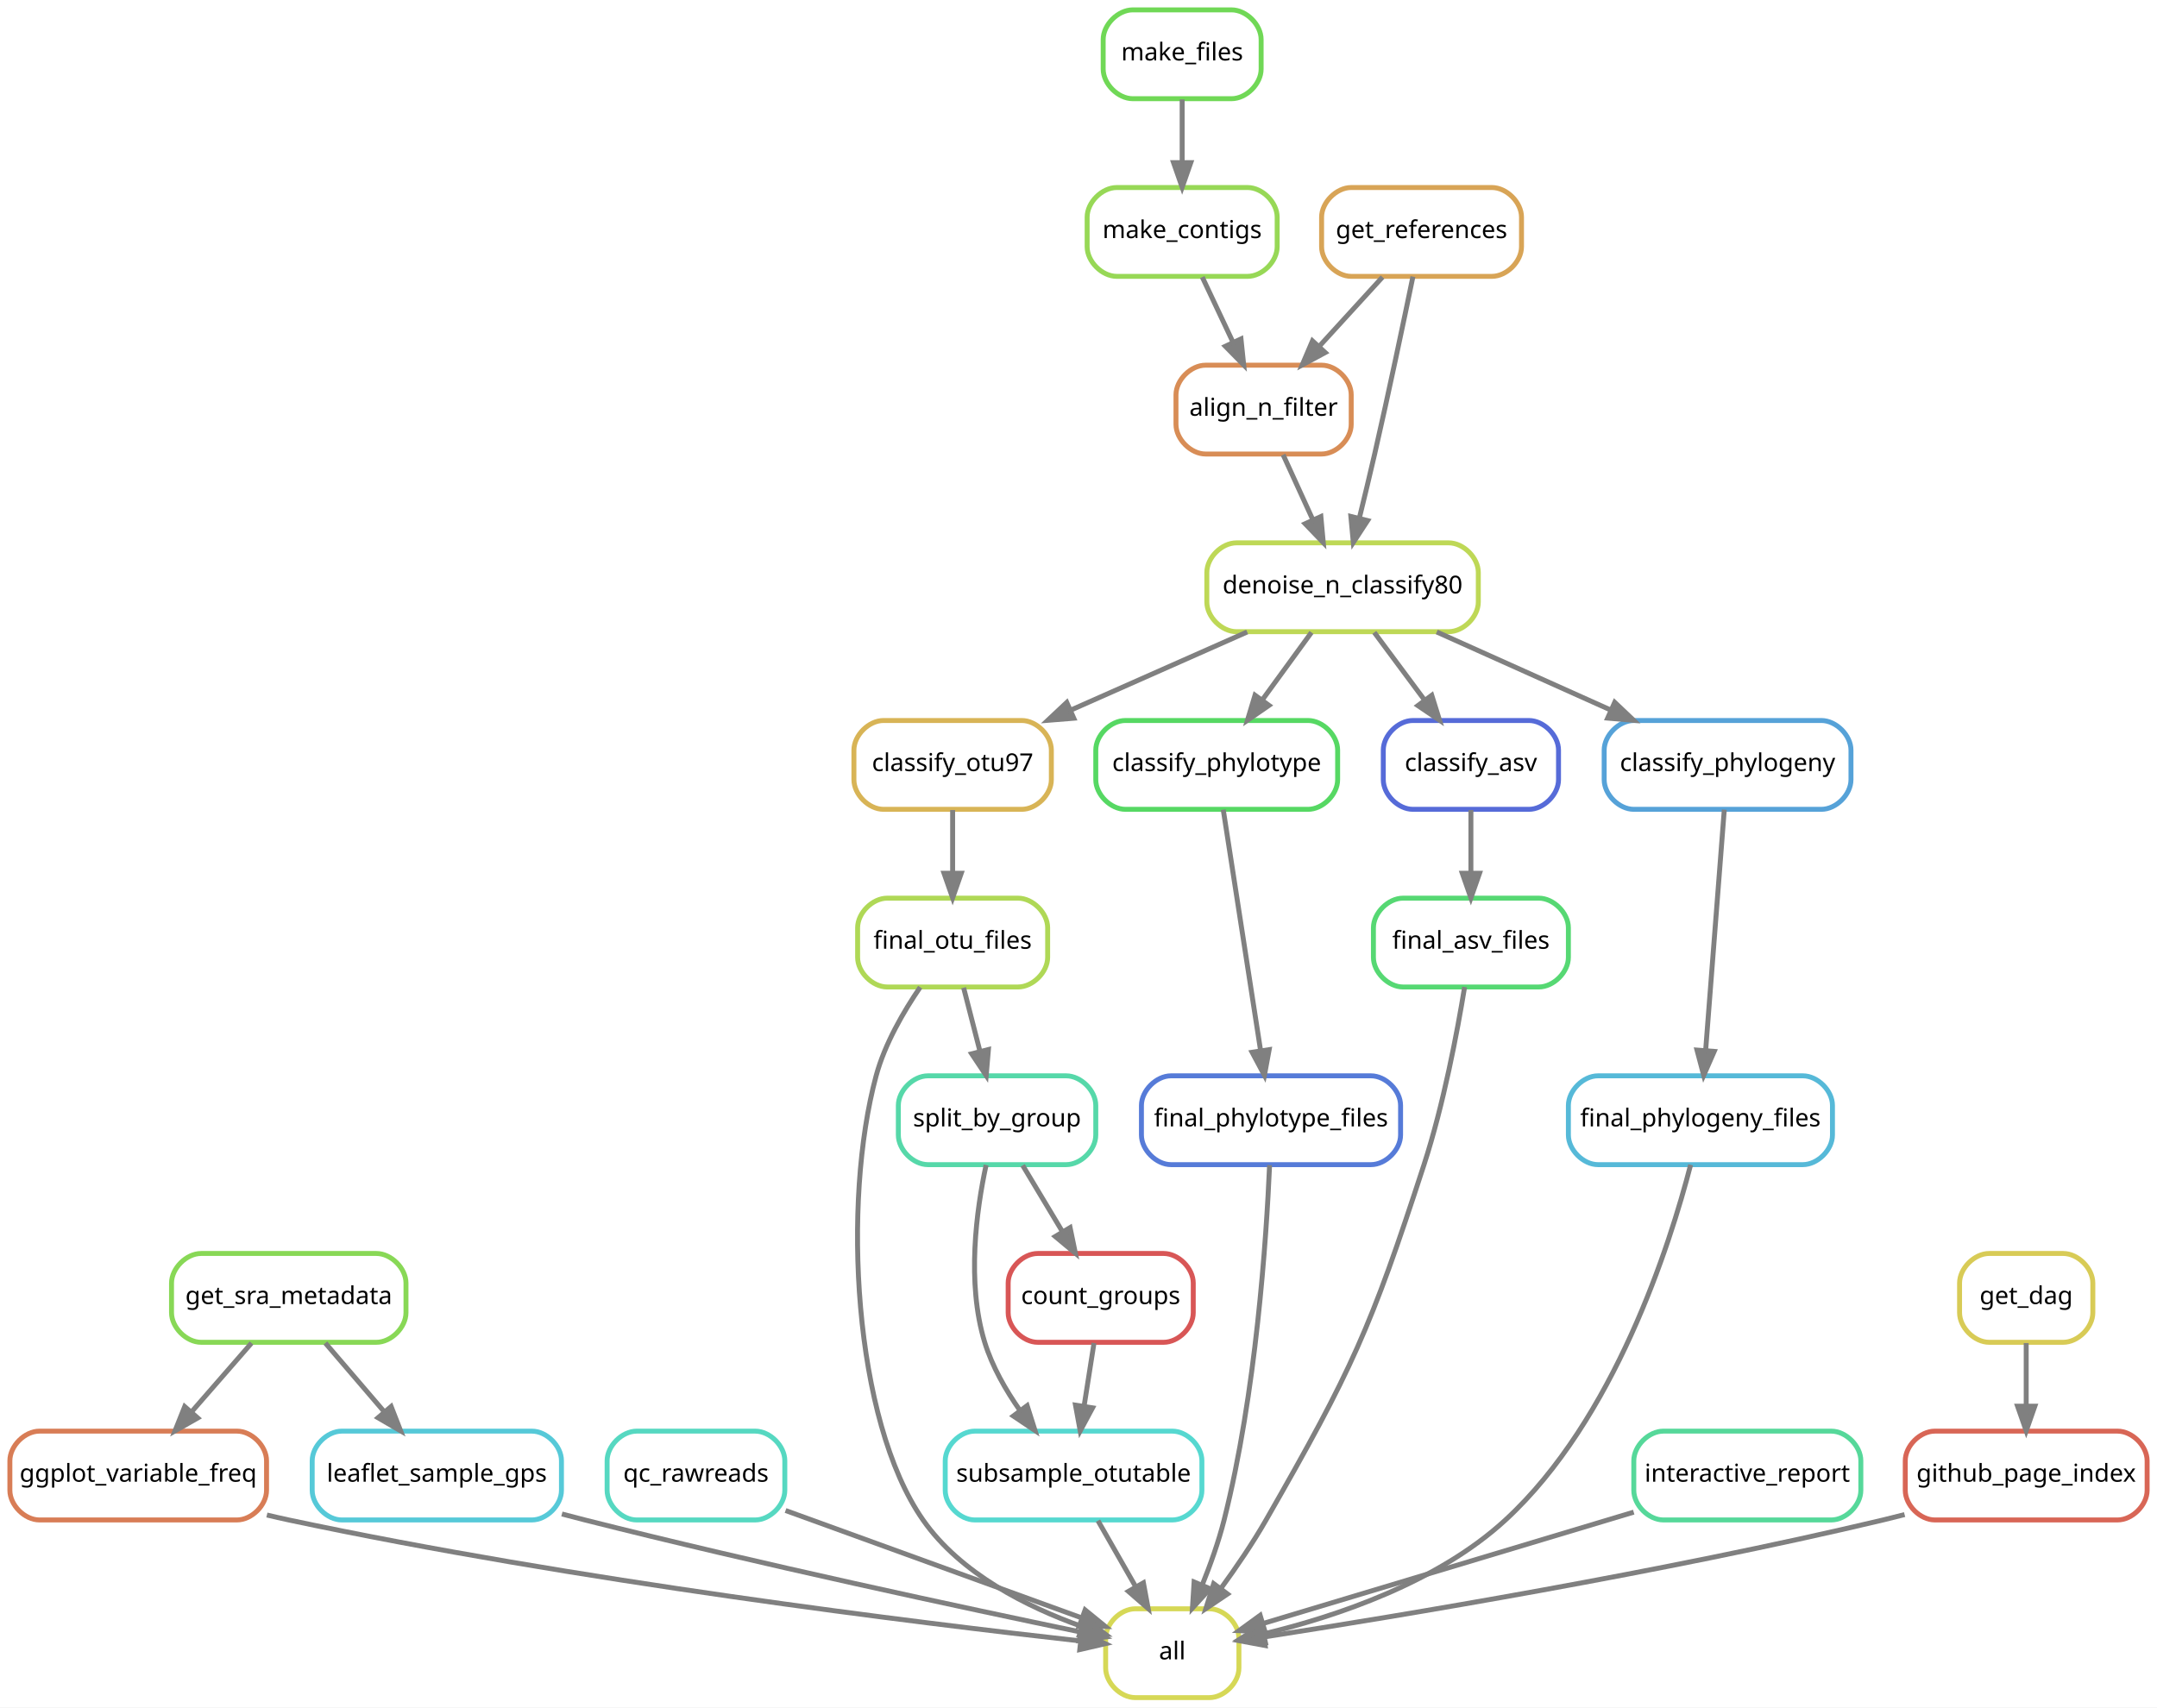
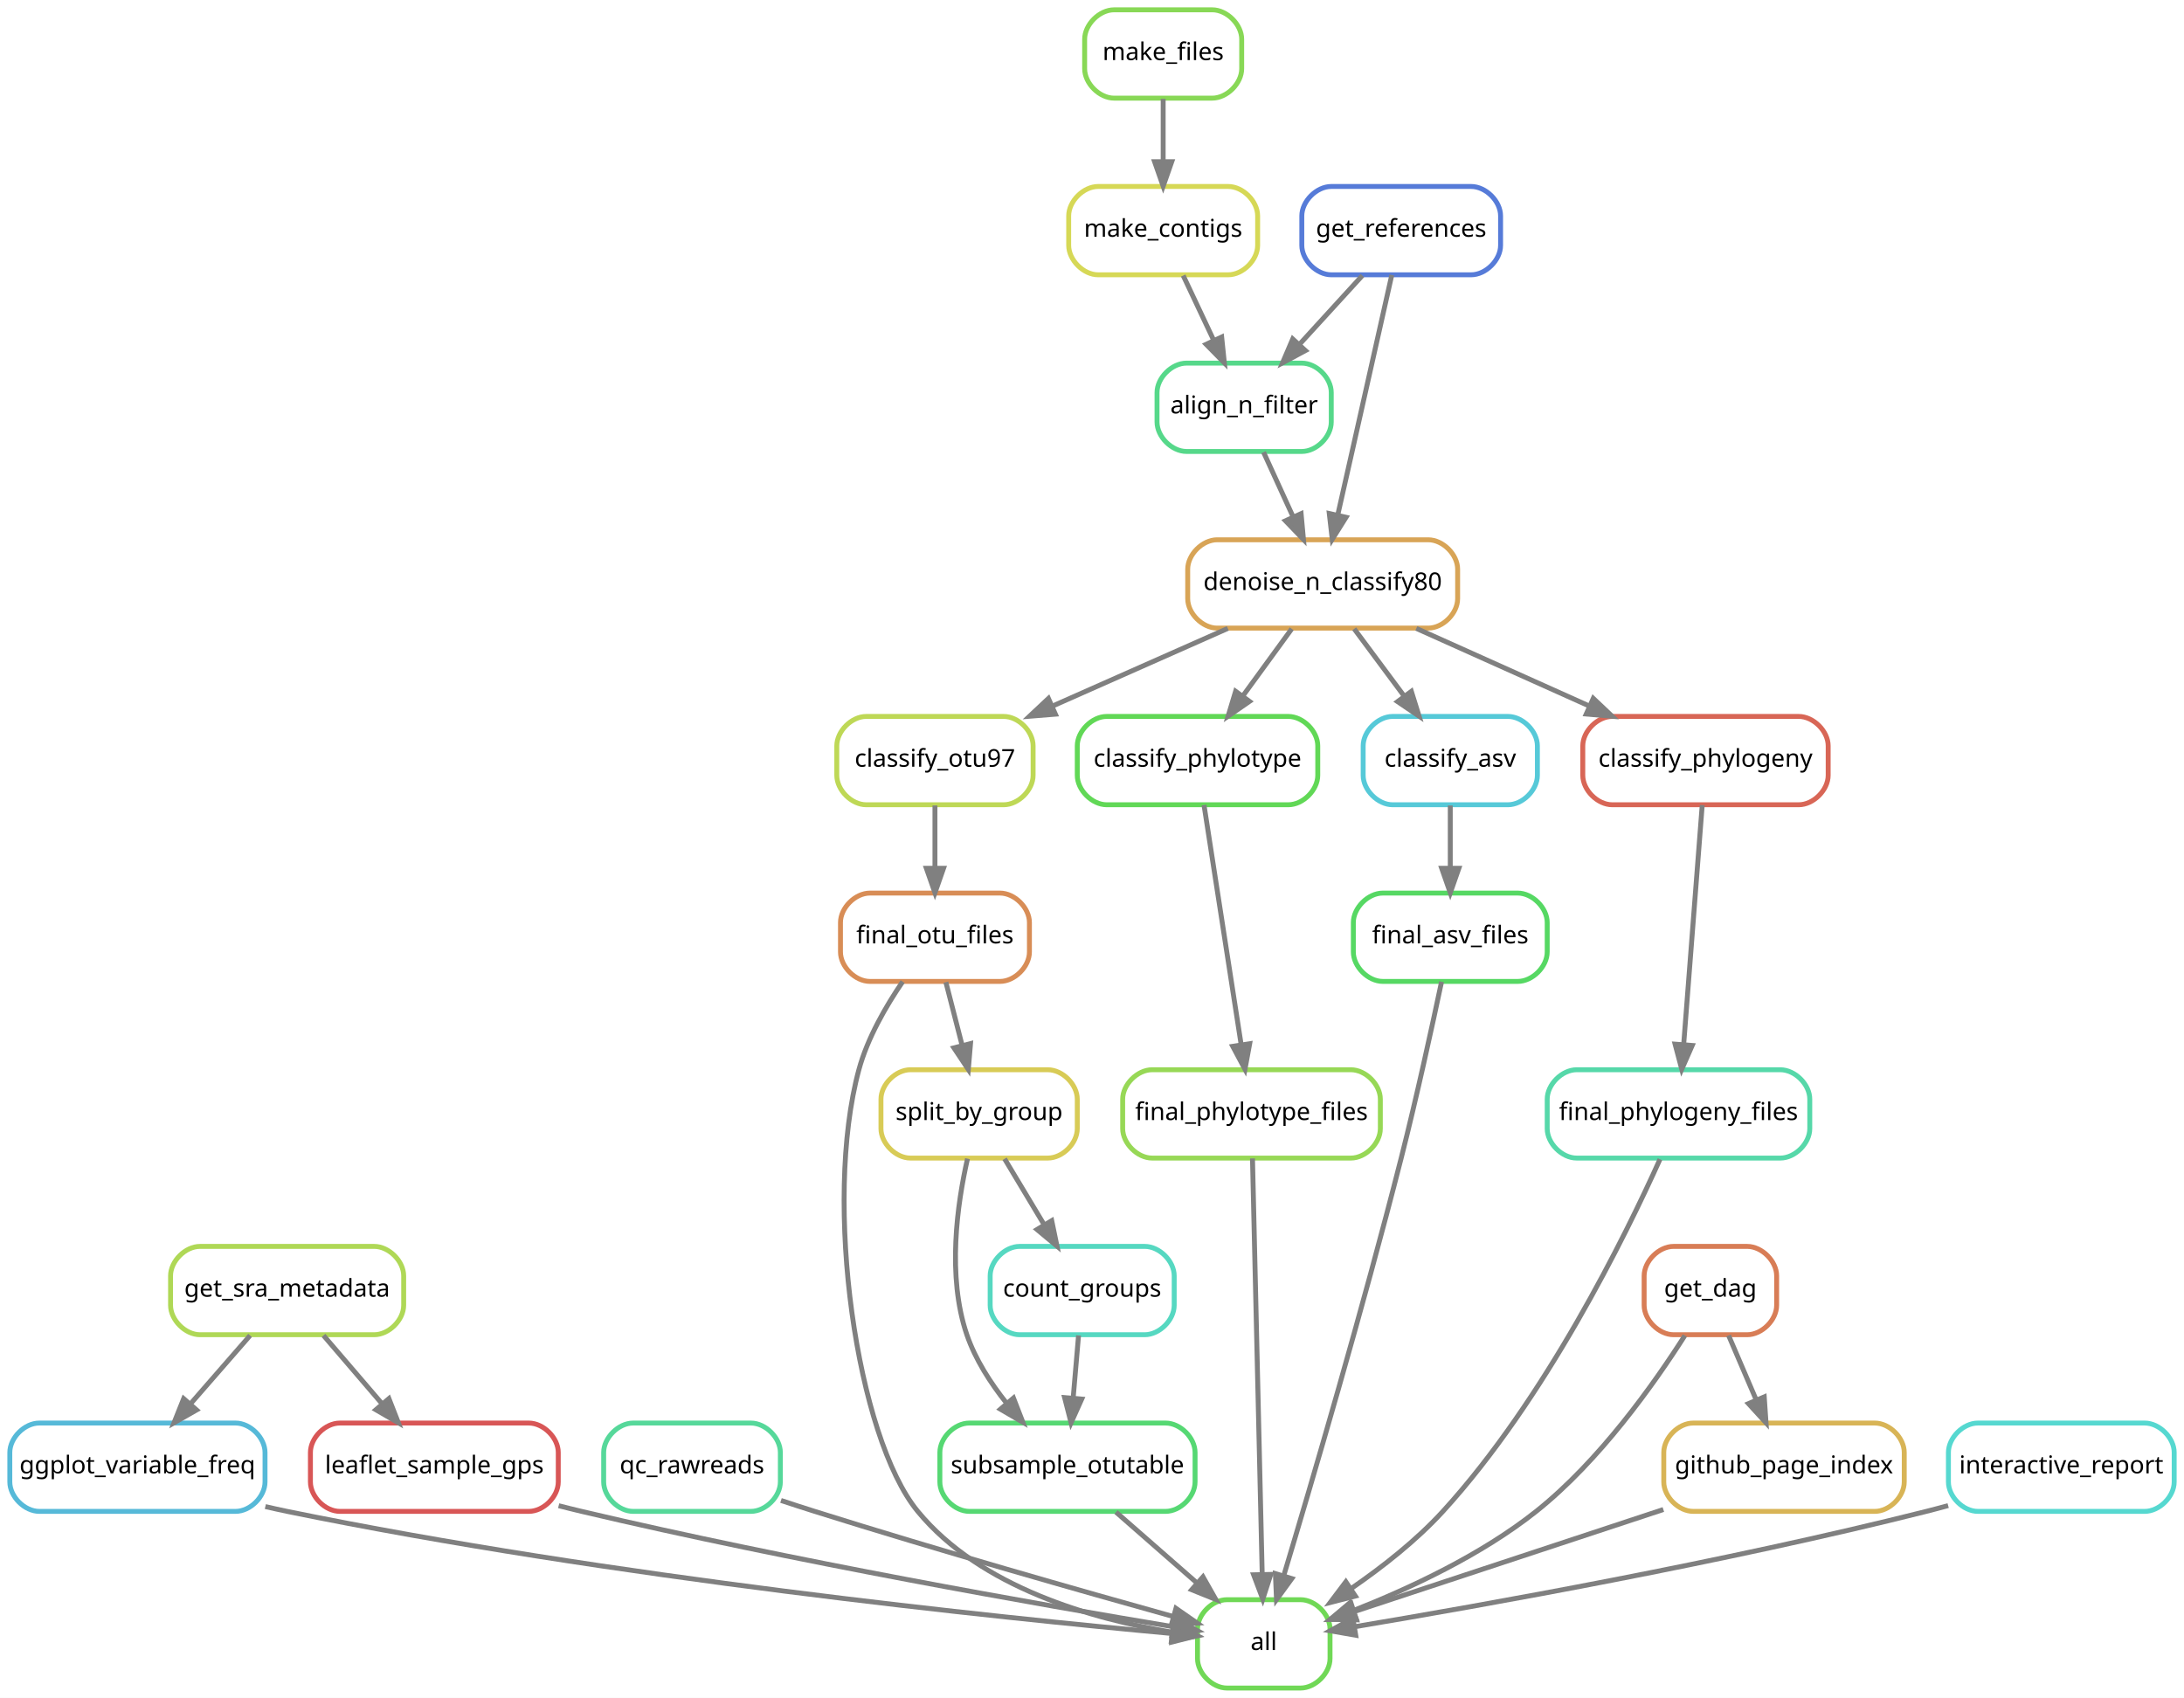
- <svg xmlns="http://www.w3.org/2000/svg" width="874pt" height="692pt" viewBox="0.00 0.00 874.00 692.00">
+ <svg xmlns="http://www.w3.org/2000/svg" width="890pt" height="692pt" viewBox="0.00 0.00 890.00 692.00">
  <g id="graph0" class="graph" transform="scale(1 1) rotate(0) translate(4 688)">
-     <polygon fill="white" stroke="none" points="-4,4 -4,-688 870,-688 870,4 -4,4" />
+     <polygon fill="white" stroke="none" points="-4,4 -4,-688 886,-688 886,4 -4,4" />
    <g id="node1" class="node">
-       <path fill="none" stroke="#d6d856" stroke-width="2" d="M486,-36C486,-36 456,-36 456,-36 450,-36 444,-30 444,-24 444,-24 444,-12 444,-12 444,-6 450,0 456,0 456,0 486,0 486,0 492,0 498,-6 498,-12 498,-12 498,-24 498,-24 498,-30 492,-36 486,-36" />
-       <text text-anchor="middle" x="471" y="-15.5" font-family="sans" font-size="10.00">all</text>
+       <path fill="none" stroke="#70d856" stroke-width="2" d="M526,-36C526,-36 496,-36 496,-36 490,-36 484,-30 484,-24 484,-24 484,-12 484,-12 484,-6 490,0 496,0 496,0 526,0 526,0 532,0 538,-6 538,-12 538,-12 538,-24 538,-24 538,-30 532,-36 526,-36" />
+       <text text-anchor="middle" x="511" y="-15.5" font-family="sans" font-size="10.00">all</text>
    </g>
    <g id="node2" class="node">
-       <path fill="none" stroke="#d87d56" stroke-width="2" d="M92,-108C92,-108 12,-108 12,-108 6,-108 0,-102 0,-96 0,-96 0,-84 0,-84 0,-78 6,-72 12,-72 12,-72 92,-72 92,-72 98,-72 104,-78 104,-84 104,-84 104,-96 104,-96 104,-102 98,-108 92,-108" />
+       <path fill="none" stroke="#56b9d8" stroke-width="2" d="M92,-108C92,-108 12,-108 12,-108 6,-108 0,-102 0,-96 0,-96 0,-84 0,-84 0,-78 6,-72 12,-72 12,-72 92,-72 92,-72 98,-72 104,-78 104,-84 104,-84 104,-96 104,-96 104,-102 98,-108 92,-108" />
      <text text-anchor="middle" x="52" y="-87.5" font-family="sans" font-size="10.00">ggplot_variable_freq</text>
    </g>
-     <g id="edge3" class="edge">
-       <path fill="none" stroke="grey" stroke-width="2" d="M104.14,-74.01C107.13,-73.29 110.1,-72.62 113,-72 228.85,-47.38 368.2,-30.28 433.63,-22.98" />
-       <polygon fill="grey" stroke="grey" stroke-width="2" points="434.29,-26.42 443.85,-21.85 433.52,-19.47 434.29,-26.42" />
+     <g id="edge8" class="edge">
+       <path fill="none" stroke="grey" stroke-width="2" d="M104.13,-73.96C107.12,-73.26 110.09,-72.6 113,-72 244.21,-45.12 402.66,-28.73 473.55,-22.23" />
+       <polygon fill="grey" stroke="grey" stroke-width="2" points="474.11,-25.69 483.76,-21.31 473.48,-18.72 474.11,-25.69" />
    </g>
    <g id="node3" class="node">
-       <path fill="none" stroke="#88d856" stroke-width="2" d="M148.5,-180C148.5,-180 77.5,-180 77.5,-180 71.5,-180 65.5,-174 65.5,-168 65.5,-168 65.5,-156 65.5,-156 65.5,-150 71.5,-144 77.5,-144 77.5,-144 148.5,-144 148.5,-144 154.5,-144 160.5,-150 160.5,-156 160.5,-156 160.5,-168 160.5,-168 160.5,-174 154.5,-180 148.5,-180" />
+       <path fill="none" stroke="#afd856" stroke-width="2" d="M148.5,-180C148.5,-180 77.5,-180 77.5,-180 71.5,-180 65.5,-174 65.5,-168 65.5,-168 65.5,-156 65.5,-156 65.5,-150 71.5,-144 77.5,-144 77.5,-144 148.5,-144 148.5,-144 154.5,-144 160.5,-150 160.5,-156 160.5,-156 160.5,-168 160.5,-168 160.5,-174 154.5,-180 148.5,-180" />
      <text text-anchor="middle" x="113" y="-159.5" font-family="sans" font-size="10.00">get_sra_metadata</text>
    </g>
-     <g id="edge11" class="edge">
+     <g id="edge12" class="edge">
      <path fill="none" stroke="grey" stroke-width="2" d="M97.92,-143.7C90.61,-135.3 81.69,-125.07 73.66,-115.86" />
      <polygon fill="grey" stroke="grey" stroke-width="2" points="76.11,-113.34 66.91,-108.1 70.84,-117.94 76.11,-113.34" />
    </g>
    <g id="node4" class="node">
-       <path fill="none" stroke="#56c9d8" stroke-width="2" d="M211.5,-108C211.5,-108 134.5,-108 134.5,-108 128.5,-108 122.5,-102 122.5,-96 122.5,-96 122.5,-84 122.5,-84 122.5,-78 128.5,-72 134.5,-72 134.5,-72 211.5,-72 211.5,-72 217.5,-72 223.5,-78 223.5,-84 223.5,-84 223.5,-96 223.5,-96 223.5,-102 217.5,-108 211.5,-108" />
+       <path fill="none" stroke="#d85656" stroke-width="2" d="M211.5,-108C211.5,-108 134.5,-108 134.5,-108 128.5,-108 122.5,-102 122.5,-96 122.5,-96 122.5,-84 122.5,-84 122.5,-78 128.5,-72 134.5,-72 134.5,-72 211.5,-72 211.5,-72 217.5,-72 223.5,-78 223.5,-84 223.5,-84 223.5,-96 223.5,-96 223.5,-102 217.5,-108 211.5,-108" />
      <text text-anchor="middle" x="173" y="-87.5" font-family="sans" font-size="10.00">leaflet_sample_gps</text>
    </g>
-     <g id="edge12" class="edge">
+     <g id="edge13" class="edge">
      <path fill="none" stroke="grey" stroke-width="2" d="M127.83,-143.7C135.02,-135.3 143.8,-125.07 151.69,-115.86" />
      <polygon fill="grey" stroke="grey" stroke-width="2" points="154.49,-117.97 158.34,-108.1 149.17,-113.42 154.49,-117.97" />
    </g>
+     <g id="edge1" class="edge">
+       <path fill="none" stroke="grey" stroke-width="2" d="M223.66,-74.31C226.81,-73.5 229.94,-72.72 233,-72 318.62,-51.75 420.47,-33.9 473.96,-25" />
+       <polygon fill="grey" stroke="grey" stroke-width="2" points="474.7,-28.42 484,-23.34 473.56,-21.52 474.7,-28.42" />
+     </g>
+     <g id="node5" class="node">
+       <path fill="none" stroke="#56d89a" stroke-width="2" d="M302,-108C302,-108 254,-108 254,-108 248,-108 242,-102 242,-96 242,-96 242,-84 242,-84 242,-78 248,-72 254,-72 254,-72 302,-72 302,-72 308,-72 314,-78 314,-84 314,-84 314,-96 314,-96 314,-102 308,-108 302,-108" />
+       <text text-anchor="middle" x="278" y="-87.5" font-family="sans" font-size="10.00">qc_rawreads</text>
+     </g>
+     <g id="edge11" class="edge">
+       <path fill="none" stroke="grey" stroke-width="2" d="M314.26,-76.45C318.87,-74.92 323.54,-73.4 328,-72 378.33,-56.17 436.98,-39.49 474.05,-29.16" />
+       <polygon fill="grey" stroke="grey" stroke-width="2" points="475.21,-32.48 483.91,-26.43 473.34,-25.73 475.21,-32.48" />
+     </g>
+     <g id="node6" class="node">
+       <path fill="none" stroke="#d88d56" stroke-width="2" d="M403.5,-324C403.5,-324 350.5,-324 350.5,-324 344.5,-324 338.5,-318 338.5,-312 338.5,-312 338.5,-300 338.5,-300 338.5,-294 344.5,-288 350.5,-288 350.5,-288 403.5,-288 403.5,-288 409.5,-288 415.5,-294 415.5,-300 415.5,-300 415.5,-312 415.5,-312 415.5,-318 409.5,-324 403.5,-324" />
+       <text text-anchor="middle" x="377" y="-303.5" font-family="sans" font-size="10.00">final_otu_files</text>
+     </g>
+     <g id="edge4" class="edge">
+       <path fill="none" stroke="grey" stroke-width="2" d="M363.85,-287.91C357.08,-278.01 349.51,-264.96 346,-252 331.32,-197.82 345.1,-102.28 370,-72 395.55,-40.92 441.32,-28.06 473.77,-22.74" />
+       <polygon fill="grey" stroke="grey" stroke-width="2" points="474.42,-26.18 483.8,-21.26 473.4,-19.26 474.42,-26.18" />
+     </g>
+     <g id="node20" class="node">
+       <path fill="none" stroke="#d8cb56" stroke-width="2" d="M423,-252C423,-252 367,-252 367,-252 361,-252 355,-246 355,-240 355,-240 355,-228 355,-228 355,-222 361,-216 367,-216 367,-216 423,-216 423,-216 429,-216 435,-222 435,-228 435,-228 435,-240 435,-240 435,-246 429,-252 423,-252" />
+       <text text-anchor="middle" x="395" y="-231.5" font-family="sans" font-size="10.00">split_by_group</text>
+     </g>
+     <g id="edge29" class="edge">
+       <path fill="none" stroke="grey" stroke-width="2" d="M381.45,-287.7C383.45,-279.9 385.87,-270.51 388.1,-261.83" />
+       <polygon fill="grey" stroke="grey" stroke-width="2" points="391.5,-262.66 390.6,-252.1 384.72,-260.92 391.5,-262.66" />
+     </g>
+     <g id="node7" class="node">
+       <path fill="none" stroke="#bed856" stroke-width="2" d="M405,-396C405,-396 349,-396 349,-396 343,-396 337,-390 337,-384 337,-384 337,-372 337,-372 337,-366 343,-360 349,-360 349,-360 405,-360 405,-360 411,-360 417,-366 417,-372 417,-372 417,-384 417,-384 417,-390 411,-396 405,-396" />
+       <text text-anchor="middle" x="377" y="-375.5" font-family="sans" font-size="10.00">classify_otu97</text>
+     </g>
+     <g id="edge14" class="edge">
+       <path fill="none" stroke="grey" stroke-width="2" d="M377,-359.7C377,-351.98 377,-342.71 377,-334.11" />
+       <polygon fill="grey" stroke="grey" stroke-width="2" points="380.5,-334.1 377,-324.1 373.5,-334.1 380.5,-334.1" />
+     </g>
+     <g id="node8" class="node">
+       <path fill="none" stroke="#d8a456" stroke-width="2" d="M578,-468C578,-468 492,-468 492,-468 486,-468 480,-462 480,-456 480,-456 480,-444 480,-444 480,-438 486,-432 492,-432 492,-432 578,-432 578,-432 584,-432 590,-438 590,-444 590,-444 590,-456 590,-456 590,-462 584,-468 578,-468" />
+       <text text-anchor="middle" x="535" y="-447.5" font-family="sans" font-size="10.00">denoise_n_classify80</text>
+     </g>
+     <g id="edge15" class="edge">
+       <path fill="none" stroke="grey" stroke-width="2" d="M496.35,-431.88C474.75,-422.31 447.65,-410.3 424.73,-400.15" />
+       <polygon fill="grey" stroke="grey" stroke-width="2" points="426.09,-396.92 415.53,-396.07 423.25,-403.32 426.09,-396.92" />
+     </g>
+     <g id="node14" class="node">
+       <path fill="none" stroke="#61d856" stroke-width="2" d="M521,-396C521,-396 447,-396 447,-396 441,-396 435,-390 435,-384 435,-384 435,-372 435,-372 435,-366 441,-360 447,-360 447,-360 521,-360 521,-360 527,-360 533,-366 533,-372 533,-372 533,-384 533,-384 533,-390 527,-396 521,-396" />
+       <text text-anchor="middle" x="484" y="-375.5" font-family="sans" font-size="10.00">classify_phylotype</text>
+     </g>
+     <g id="edge22" class="edge">
+       <path fill="none" stroke="grey" stroke-width="2" d="M522.39,-431.7C516.4,-423.47 509.12,-413.48 502.52,-404.42" />
+       <polygon fill="grey" stroke="grey" stroke-width="2" points="505.18,-402.13 496.46,-396.1 499.52,-406.25 505.18,-402.13" />
+     </g>
+     <g id="node16" class="node">
+       <path fill="none" stroke="#56c9d8" stroke-width="2" d="M610.5,-396C610.5,-396 563.5,-396 563.5,-396 557.5,-396 551.5,-390 551.5,-384 551.5,-384 551.5,-372 551.5,-372 551.5,-366 557.5,-360 563.5,-360 563.5,-360 610.5,-360 610.5,-360 616.5,-360 622.5,-366 622.5,-372 622.5,-372 622.5,-384 622.5,-384 622.5,-390 616.5,-396 610.5,-396" />
+       <text text-anchor="middle" x="587" y="-375.5" font-family="sans" font-size="10.00">classify_asv</text>
+     </g>
+     <g id="edge24" class="edge">
+       <path fill="none" stroke="grey" stroke-width="2" d="M547.85,-431.7C554.03,-423.39 561.54,-413.28 568.32,-404.14" />
+       <polygon fill="grey" stroke="grey" stroke-width="2" points="571.14,-406.22 574.29,-396.1 565.52,-402.04 571.14,-406.22" />
+     </g>
+     <g id="node18" class="node">
+       <path fill="none" stroke="#d86656" stroke-width="2" d="M729,-396C729,-396 653,-396 653,-396 647,-396 641,-390 641,-384 641,-384 641,-372 641,-372 641,-366 647,-360 653,-360 653,-360 729,-360 729,-360 735,-360 741,-366 741,-372 741,-372 741,-384 741,-384 741,-390 735,-396 729,-396" />
+       <text text-anchor="middle" x="691" y="-375.5" font-family="sans" font-size="10.00">classify_phylogeny</text>
+     </g>
+     <g id="edge26" class="edge">
+       <path fill="none" stroke="grey" stroke-width="2" d="M573.16,-431.88C594.39,-422.35 621.01,-410.41 643.57,-400.28" />
+       <polygon fill="grey" stroke="grey" stroke-width="2" points="645.27,-403.36 652.96,-396.07 642.41,-396.97 645.27,-403.36" />
+     </g>
+     <g id="node9" class="node">
+       <path fill="none" stroke="#56d88a" stroke-width="2" d="M526.5,-540C526.5,-540 479.5,-540 479.5,-540 473.5,-540 467.5,-534 467.5,-528 467.5,-528 467.5,-516 467.5,-516 467.5,-510 473.5,-504 479.5,-504 479.5,-504 526.5,-504 526.5,-504 532.5,-504 538.5,-510 538.5,-516 538.5,-516 538.5,-528 538.5,-528 538.5,-534 532.5,-540 526.5,-540" />
+       <text text-anchor="middle" x="503" y="-519.5" font-family="sans" font-size="10.00">align_n_filter</text>
+     </g>
+     <g id="edge17" class="edge">
+       <path fill="none" stroke="grey" stroke-width="2" d="M510.91,-503.7C514.55,-495.73 518.95,-486.1 522.99,-477.26" />
+       <polygon fill="grey" stroke="grey" stroke-width="2" points="526.21,-478.65 527.18,-468.1 519.84,-475.74 526.21,-478.65" />
+     </g>
+     <g id="node10" class="node">
+       <path fill="none" stroke="#d6d856" stroke-width="2" d="M496.5,-612C496.5,-612 443.5,-612 443.5,-612 437.5,-612 431.5,-606 431.5,-600 431.5,-600 431.5,-588 431.5,-588 431.5,-582 437.5,-576 443.5,-576 443.5,-576 496.5,-576 496.5,-576 502.5,-576 508.5,-582 508.5,-588 508.5,-588 508.5,-600 508.5,-600 508.5,-606 502.5,-612 496.5,-612" />
+       <text text-anchor="middle" x="470" y="-591.5" font-family="sans" font-size="10.00">make_contigs</text>
+     </g>
+     <g id="edge18" class="edge">
+       <path fill="none" stroke="grey" stroke-width="2" d="M478.16,-575.7C481.91,-567.73 486.45,-558.1 490.62,-549.26" />
+       <polygon fill="grey" stroke="grey" stroke-width="2" points="493.84,-550.64 494.94,-540.1 487.51,-547.66 493.84,-550.64" />
+     </g>
+     <g id="node11" class="node">
+       <path fill="none" stroke="#88d856" stroke-width="2" d="M490,-684C490,-684 450,-684 450,-684 444,-684 438,-678 438,-672 438,-672 438,-660 438,-660 438,-654 444,-648 450,-648 450,-648 490,-648 490,-648 496,-648 502,-654 502,-660 502,-660 502,-672 502,-672 502,-678 496,-684 490,-684" />
+       <text text-anchor="middle" x="470" y="-663.5" font-family="sans" font-size="10.00">make_files</text>
+     </g>
+     <g id="edge20" class="edge">
+       <path fill="none" stroke="grey" stroke-width="2" d="M470,-647.7C470,-639.98 470,-630.71 470,-622.11" />
+       <polygon fill="grey" stroke="grey" stroke-width="2" points="473.5,-622.1 470,-612.1 466.5,-622.1 473.5,-622.1" />
+     </g>
+     <g id="node12" class="node">
+       <path fill="none" stroke="#567bd8" stroke-width="2" d="M595.5,-612C595.5,-612 538.5,-612 538.5,-612 532.5,-612 526.5,-606 526.5,-600 526.5,-600 526.5,-588 526.5,-588 526.5,-582 532.5,-576 538.5,-576 538.5,-576 595.5,-576 595.5,-576 601.5,-576 607.5,-582 607.5,-588 607.5,-588 607.5,-600 607.5,-600 607.5,-606 601.5,-612 595.5,-612" />
+       <text text-anchor="middle" x="567" y="-591.5" font-family="sans" font-size="10.00">get_references</text>
+     </g>
+     <g id="edge16" class="edge">
+       <path fill="none" stroke="grey" stroke-width="2" d="M563.17,-575.94C559.15,-558.02 552.65,-529.03 547,-504 545.1,-495.59 543.03,-486.43 541.15,-478.12" />
+       <polygon fill="grey" stroke="grey" stroke-width="2" points="544.52,-477.16 538.9,-468.18 537.69,-478.71 544.52,-477.16" />
+     </g>
+     <g id="edge19" class="edge">
+       <path fill="none" stroke="grey" stroke-width="2" d="M551.18,-575.7C543.43,-567.22 533.96,-556.86 525.48,-547.58" />
+       <polygon fill="grey" stroke="grey" stroke-width="2" points="527.97,-545.12 518.64,-540.1 522.8,-549.85 527.97,-545.12" />
+     </g>
+     <g id="node13" class="node">
+       <path fill="none" stroke="#97d856" stroke-width="2" d="M546.5,-252C546.5,-252 465.5,-252 465.5,-252 459.5,-252 453.5,-246 453.5,-240 453.5,-240 453.5,-228 453.5,-228 453.5,-222 459.5,-216 465.5,-216 465.5,-216 546.5,-216 546.5,-216 552.5,-216 558.5,-222 558.5,-228 558.5,-228 558.5,-240 558.5,-240 558.5,-246 552.5,-252 546.5,-252" />
+       <text text-anchor="middle" x="506" y="-231.5" font-family="sans" font-size="10.00">final_phylotype_files</text>
+     </g>
+     <g id="edge5" class="edge">
+       <path fill="none" stroke="grey" stroke-width="2" d="M506.4,-215.85C507.27,-178.83 509.31,-91.18 510.36,-46.39" />
+       <polygon fill="grey" stroke="grey" stroke-width="2" points="513.86,-46.31 510.6,-36.23 506.86,-46.15 513.86,-46.31" />
+     </g>
+     <g id="edge21" class="edge">
+       <path fill="none" stroke="grey" stroke-width="2" d="M486.65,-359.87C490.4,-335.67 497.29,-291.21 501.76,-262.39" />
+       <polygon fill="grey" stroke="grey" stroke-width="2" points="505.26,-262.61 503.34,-252.19 498.35,-261.54 505.26,-262.61" />
+     </g>
+     <g id="node15" class="node">
+       <path fill="none" stroke="#56d863" stroke-width="2" d="M614.5,-324C614.5,-324 559.5,-324 559.5,-324 553.5,-324 547.5,-318 547.5,-312 547.5,-312 547.5,-300 547.5,-300 547.5,-294 553.5,-288 559.5,-288 559.5,-288 614.5,-288 614.5,-288 620.5,-288 626.5,-294 626.5,-300 626.5,-300 626.5,-312 626.5,-312 626.5,-318 620.5,-324 614.5,-324" />
+       <text text-anchor="middle" x="587" y="-303.5" font-family="sans" font-size="10.00">final_asv_files</text>
+     </g>
+     <g id="edge9" class="edge">
+       <path fill="none" stroke="grey" stroke-width="2" d="M583.45,-287.87C579.65,-269.9 573.32,-240.86 567,-216 551.42,-154.74 530.47,-83.55 519.13,-45.77" />
+       <polygon fill="grey" stroke="grey" stroke-width="2" points="522.43,-44.61 516.19,-36.04 515.73,-46.63 522.43,-44.61" />
+     </g>
+     <g id="edge23" class="edge">
+       <path fill="none" stroke="grey" stroke-width="2" d="M587,-359.7C587,-351.98 587,-342.71 587,-334.11" />
+       <polygon fill="grey" stroke="grey" stroke-width="2" points="590.5,-334.1 587,-324.1 583.5,-334.1 590.5,-334.1" />
+     </g>
+     <g id="node17" class="node">
+       <path fill="none" stroke="#56d8a9" stroke-width="2" d="M721.5,-252C721.5,-252 638.5,-252 638.5,-252 632.5,-252 626.5,-246 626.5,-240 626.5,-240 626.5,-228 626.5,-228 626.5,-222 632.5,-216 638.5,-216 638.5,-216 721.5,-216 721.5,-216 727.5,-216 733.5,-222 733.5,-228 733.5,-228 733.5,-240 733.5,-240 733.5,-246 727.5,-252 721.5,-252" />
+       <text text-anchor="middle" x="680" y="-231.5" font-family="sans" font-size="10.00">final_phylogeny_files</text>
+     </g>
+     <g id="edge2" class="edge">
+       <path fill="none" stroke="grey" stroke-width="2" d="M672.46,-215.52C658.38,-184.22 625.7,-117.65 584,-72 573.19,-60.16 559.35,-49.32 546.63,-40.56" />
+       <polygon fill="grey" stroke="grey" stroke-width="2" points="548.32,-37.48 538.06,-34.85 544.44,-43.31 548.32,-37.48" />
+     </g>
+     <g id="edge25" class="edge">
+       <path fill="none" stroke="grey" stroke-width="2" d="M689.67,-359.87C687.8,-335.67 684.35,-291.21 682.12,-262.39" />
+       <polygon fill="grey" stroke="grey" stroke-width="2" points="685.59,-261.89 681.33,-252.19 678.61,-262.43 685.59,-261.89" />
+     </g>
+     <g id="node19" class="node">
+       <path fill="none" stroke="#56d873" stroke-width="2" d="M471,-108C471,-108 391,-108 391,-108 385,-108 379,-102 379,-96 379,-96 379,-84 379,-84 379,-78 385,-72 391,-72 391,-72 471,-72 471,-72 477,-72 483,-78 483,-84 483,-84 483,-96 483,-96 483,-102 477,-108 471,-108" />
+       <text text-anchor="middle" x="431" y="-87.5" font-family="sans" font-size="10.00">subsample_otutable</text>
+     </g>
    <g id="edge10" class="edge">
-       <path fill="none" stroke="grey" stroke-width="2" d="M223.68,-74.42C226.83,-73.58 229.96,-72.77 233,-72 303.59,-54.16 386.75,-36.37 433.74,-26.61" />
-       <polygon fill="grey" stroke="grey" stroke-width="2" points="434.67,-29.99 443.75,-24.54 433.25,-23.14 434.67,-29.99" />
-     </g>
-     <g id="node5" class="node">
-       <path fill="none" stroke="#56d8c1" stroke-width="2" d="M302,-108C302,-108 254,-108 254,-108 248,-108 242,-102 242,-96 242,-96 242,-84 242,-84 242,-78 248,-72 254,-72 254,-72 302,-72 302,-72 308,-72 314,-78 314,-84 314,-84 314,-96 314,-96 314,-102 308,-108 302,-108" />
-       <text text-anchor="middle" x="278" y="-87.5" font-family="sans" font-size="10.00">qc_rawreads</text>
+       <path fill="none" stroke="grey" stroke-width="2" d="M450.78,-71.7C460.75,-62.97 473.01,-52.24 483.86,-42.75" />
+       <polygon fill="grey" stroke="grey" stroke-width="2" points="486.23,-45.32 491.45,-36.1 481.62,-40.06 486.23,-45.32" />
+     </g>
+     <g id="edge28" class="edge">
+       <path fill="none" stroke="grey" stroke-width="2" d="M390.27,-215.75C386.1,-197.43 381.84,-167.87 390,-144 393.44,-133.93 399.66,-124.28 406.23,-116.05" />
+       <polygon fill="grey" stroke="grey" stroke-width="2" points="409,-118.2 412.83,-108.32 403.68,-113.65 409,-118.2" />
+     </g>
+     <g id="node21" class="node">
+       <path fill="none" stroke="#56d8c1" stroke-width="2" d="M462.5,-180C462.5,-180 411.5,-180 411.5,-180 405.5,-180 399.5,-174 399.5,-168 399.5,-168 399.5,-156 399.5,-156 399.5,-150 405.5,-144 411.5,-144 411.5,-144 462.5,-144 462.5,-144 468.5,-144 474.5,-150 474.5,-156 474.5,-156 474.5,-168 474.5,-168 474.5,-174 468.5,-180 462.5,-180" />
+       <text text-anchor="middle" x="437" y="-159.5" font-family="sans" font-size="10.00">count_groups</text>
+     </g>
+     <g id="edge30" class="edge">
+       <path fill="none" stroke="grey" stroke-width="2" d="M405.38,-215.7C410.26,-207.56 416.19,-197.69 421.58,-188.7" />
+       <polygon fill="grey" stroke="grey" stroke-width="2" points="424.59,-190.48 426.74,-180.1 418.59,-186.88 424.59,-190.48" />
+     </g>
+     <g id="edge27" class="edge">
+       <path fill="none" stroke="grey" stroke-width="2" d="M435.52,-143.7C434.86,-135.98 434.06,-126.71 433.32,-118.11" />
+       <polygon fill="grey" stroke="grey" stroke-width="2" points="436.81,-117.77 432.47,-108.1 429.83,-118.37 436.81,-117.77" />
+     </g>
+     <g id="node22" class="node">
+       <path fill="none" stroke="#d87d56" stroke-width="2" d="M708,-180C708,-180 678,-180 678,-180 672,-180 666,-174 666,-168 666,-168 666,-156 666,-156 666,-150 672,-144 678,-144 678,-144 708,-144 708,-144 714,-144 720,-150 720,-156 720,-156 720,-168 720,-168 720,-174 714,-180 708,-180" />
+       <text text-anchor="middle" x="693" y="-159.5" font-family="sans" font-size="10.00">get_dag</text>
+     </g>
+     <g id="edge3" class="edge">
+       <path fill="none" stroke="grey" stroke-width="2" d="M682.59,-143.65C670.18,-124.15 647.84,-92.54 622,-72 599.62,-54.21 570.29,-40.54 547.4,-31.53" />
+       <polygon fill="grey" stroke="grey" stroke-width="2" points="548.62,-28.25 538.02,-27.96 546.12,-34.79 548.62,-28.25" />
+     </g>
+     <g id="node24" class="node">
+       <path fill="none" stroke="#d8b456" stroke-width="2" d="M760,-108C760,-108 686,-108 686,-108 680,-108 674,-102 674,-96 674,-96 674,-84 674,-84 674,-78 680,-72 686,-72 686,-72 760,-72 760,-72 766,-72 772,-78 772,-84 772,-84 772,-96 772,-96 772,-102 766,-108 760,-108" />
+       <text text-anchor="middle" x="723" y="-87.5" font-family="sans" font-size="10.00">github_page_index</text>
+     </g>
+     <g id="edge31" class="edge">
+       <path fill="none" stroke="grey" stroke-width="2" d="M700.42,-143.7C703.79,-135.81 707.87,-126.3 711.62,-117.55" />
+       <polygon fill="grey" stroke="grey" stroke-width="2" points="714.95,-118.67 715.67,-108.1 708.51,-115.92 714.95,-118.67" />
+     </g>
+     <g id="node23" class="node">
+       <path fill="none" stroke="#56d8d0" stroke-width="2" d="M870,-108C870,-108 802,-108 802,-108 796,-108 790,-102 790,-96 790,-96 790,-84 790,-84 790,-78 796,-72 802,-72 802,-72 870,-72 870,-72 876,-72 882,-78 882,-84 882,-84 882,-96 882,-96 882,-102 876,-108 870,-108" />
+       <text text-anchor="middle" x="836" y="-87.5" font-family="sans" font-size="10.00">interactive_report</text>
    </g>
    <g id="edge6" class="edge">
-       <path fill="none" stroke="grey" stroke-width="2" d="M314.3,-75.83C348.59,-63.4 399.76,-44.84 434.21,-32.34" />
-       <polygon fill="grey" stroke="grey" stroke-width="2" points="435.68,-35.53 443.89,-28.83 433.29,-28.95 435.68,-35.53" />
-     </g>
-     <g id="node6" class="node">
-       <path fill="none" stroke="#afd856" stroke-width="2" d="M408.5,-324C408.5,-324 355.5,-324 355.5,-324 349.5,-324 343.5,-318 343.5,-312 343.5,-312 343.5,-300 343.5,-300 343.5,-294 349.5,-288 355.5,-288 355.5,-288 408.5,-288 408.5,-288 414.5,-288 420.5,-294 420.5,-300 420.5,-300 420.5,-312 420.5,-312 420.5,-318 414.5,-324 408.5,-324" />
-       <text text-anchor="middle" x="382" y="-303.5" font-family="sans" font-size="10.00">final_otu_files</text>
-     </g>
-     <g id="edge9" class="edge">
-       <path fill="none" stroke="grey" stroke-width="2" d="M368.85,-287.91C362.08,-278.01 354.51,-264.96 351,-252 337.19,-201.02 341.69,-112.56 370,-72 385.2,-50.22 412.21,-36.71 434.47,-28.79" />
-       <polygon fill="grey" stroke="grey" stroke-width="2" points="435.6,-32.1 443.99,-25.63 433.39,-25.46 435.6,-32.1" />
-     </g>
-     <g id="node20" class="node">
-       <path fill="none" stroke="#56d8a9" stroke-width="2" d="M428,-252C428,-252 372,-252 372,-252 366,-252 360,-246 360,-240 360,-240 360,-228 360,-228 360,-222 366,-216 372,-216 372,-216 428,-216 428,-216 434,-216 440,-222 440,-228 440,-228 440,-240 440,-240 440,-246 434,-252 428,-252" />
-       <text text-anchor="middle" x="400" y="-231.5" font-family="sans" font-size="10.00">split_by_group</text>
-     </g>
-     <g id="edge28" class="edge">
-       <path fill="none" stroke="grey" stroke-width="2" d="M386.45,-287.7C388.45,-279.9 390.87,-270.51 393.1,-261.83" />
-       <polygon fill="grey" stroke="grey" stroke-width="2" points="396.5,-262.66 395.6,-252.1 389.72,-260.92 396.5,-262.66" />
-     </g>
-     <g id="node7" class="node">
-       <path fill="none" stroke="#d8b456" stroke-width="2" d="M410,-396C410,-396 354,-396 354,-396 348,-396 342,-390 342,-384 342,-384 342,-372 342,-372 342,-366 348,-360 354,-360 354,-360 410,-360 410,-360 416,-360 422,-366 422,-372 422,-372 422,-384 422,-384 422,-390 416,-396 410,-396" />
-       <text text-anchor="middle" x="382" y="-375.5" font-family="sans" font-size="10.00">classify_otu97</text>
-     </g>
-     <g id="edge13" class="edge">
-       <path fill="none" stroke="grey" stroke-width="2" d="M382,-359.7C382,-351.98 382,-342.71 382,-334.11" />
-       <polygon fill="grey" stroke="grey" stroke-width="2" points="385.5,-334.1 382,-324.1 378.5,-334.1 385.5,-334.1" />
-     </g>
-     <g id="node8" class="node">
-       <path fill="none" stroke="#bed856" stroke-width="2" d="M583,-468C583,-468 497,-468 497,-468 491,-468 485,-462 485,-456 485,-456 485,-444 485,-444 485,-438 491,-432 497,-432 497,-432 583,-432 583,-432 589,-432 595,-438 595,-444 595,-444 595,-456 595,-456 595,-462 589,-468 583,-468" />
-       <text text-anchor="middle" x="540" y="-447.5" font-family="sans" font-size="10.00">denoise_n_classify80</text>
-     </g>
-     <g id="edge14" class="edge">
-       <path fill="none" stroke="grey" stroke-width="2" d="M501.35,-431.88C479.75,-422.31 452.65,-410.3 429.73,-400.15" />
-       <polygon fill="grey" stroke="grey" stroke-width="2" points="431.09,-396.92 420.53,-396.07 428.25,-403.32 431.09,-396.92" />
-     </g>
-     <g id="node14" class="node">
-       <path fill="none" stroke="#56d863" stroke-width="2" d="M526,-396C526,-396 452,-396 452,-396 446,-396 440,-390 440,-384 440,-384 440,-372 440,-372 440,-366 446,-360 452,-360 452,-360 526,-360 526,-360 532,-360 538,-366 538,-372 538,-372 538,-384 538,-384 538,-390 532,-396 526,-396" />
-       <text text-anchor="middle" x="489" y="-375.5" font-family="sans" font-size="10.00">classify_phylotype</text>
-     </g>
-     <g id="edge21" class="edge">
-       <path fill="none" stroke="grey" stroke-width="2" d="M527.39,-431.7C521.4,-423.47 514.12,-413.48 507.52,-404.42" />
-       <polygon fill="grey" stroke="grey" stroke-width="2" points="510.18,-402.13 501.46,-396.1 504.52,-406.25 510.18,-402.13" />
-     </g>
-     <g id="node16" class="node">
-       <path fill="none" stroke="#566bd8" stroke-width="2" d="M615.5,-396C615.5,-396 568.5,-396 568.5,-396 562.5,-396 556.5,-390 556.5,-384 556.5,-384 556.5,-372 556.5,-372 556.5,-366 562.5,-360 568.5,-360 568.5,-360 615.5,-360 615.5,-360 621.5,-360 627.5,-366 627.5,-372 627.5,-372 627.5,-384 627.5,-384 627.5,-390 621.5,-396 615.5,-396" />
-       <text text-anchor="middle" x="592" y="-375.5" font-family="sans" font-size="10.00">classify_asv</text>
-     </g>
-     <g id="edge23" class="edge">
-       <path fill="none" stroke="grey" stroke-width="2" d="M552.85,-431.7C559.03,-423.39 566.54,-413.28 573.32,-404.14" />
-       <polygon fill="grey" stroke="grey" stroke-width="2" points="576.14,-406.22 579.29,-396.1 570.52,-402.04 576.14,-406.22" />
-     </g>
-     <g id="node18" class="node">
-       <path fill="none" stroke="#56a2d8" stroke-width="2" d="M734,-396C734,-396 658,-396 658,-396 652,-396 646,-390 646,-384 646,-384 646,-372 646,-372 646,-366 652,-360 658,-360 658,-360 734,-360 734,-360 740,-360 746,-366 746,-372 746,-372 746,-384 746,-384 746,-390 740,-396 734,-396" />
-       <text text-anchor="middle" x="696" y="-375.5" font-family="sans" font-size="10.00">classify_phylogeny</text>
-     </g>
-     <g id="edge25" class="edge">
-       <path fill="none" stroke="grey" stroke-width="2" d="M578.16,-431.88C599.39,-422.35 626.01,-410.41 648.57,-400.28" />
-       <polygon fill="grey" stroke="grey" stroke-width="2" points="650.27,-403.36 657.96,-396.07 647.41,-396.97 650.27,-403.36" />
-     </g>
-     <g id="node9" class="node">
-       <path fill="none" stroke="#d88d56" stroke-width="2" d="M531.5,-540C531.5,-540 484.5,-540 484.5,-540 478.5,-540 472.5,-534 472.5,-528 472.5,-528 472.5,-516 472.5,-516 472.5,-510 478.5,-504 484.5,-504 484.5,-504 531.5,-504 531.5,-504 537.5,-504 543.5,-510 543.5,-516 543.5,-516 543.5,-528 543.5,-528 543.5,-534 537.5,-540 531.5,-540" />
-       <text text-anchor="middle" x="508" y="-519.5" font-family="sans" font-size="10.00">align_n_filter</text>
-     </g>
-     <g id="edge15" class="edge">
-       <path fill="none" stroke="grey" stroke-width="2" d="M515.91,-503.7C519.55,-495.73 523.95,-486.1 527.99,-477.26" />
-       <polygon fill="grey" stroke="grey" stroke-width="2" points="531.21,-478.65 532.18,-468.1 524.84,-475.74 531.21,-478.65" />
-     </g>
-     <g id="node10" class="node">
-       <path fill="none" stroke="#97d856" stroke-width="2" d="M501.5,-612C501.5,-612 448.5,-612 448.5,-612 442.5,-612 436.5,-606 436.5,-600 436.5,-600 436.5,-588 436.5,-588 436.5,-582 442.5,-576 448.5,-576 448.5,-576 501.5,-576 501.5,-576 507.5,-576 513.5,-582 513.5,-588 513.5,-588 513.5,-600 513.5,-600 513.5,-606 507.5,-612 501.5,-612" />
-       <text text-anchor="middle" x="475" y="-591.5" font-family="sans" font-size="10.00">make_contigs</text>
-     </g>
-     <g id="edge18" class="edge">
-       <path fill="none" stroke="grey" stroke-width="2" d="M483.16,-575.7C486.91,-567.73 491.45,-558.1 495.62,-549.26" />
-       <polygon fill="grey" stroke="grey" stroke-width="2" points="498.84,-550.64 499.94,-540.1 492.51,-547.66 498.84,-550.64" />
-     </g>
-     <g id="node11" class="node">
-       <path fill="none" stroke="#70d856" stroke-width="2" d="M495,-684C495,-684 455,-684 455,-684 449,-684 443,-678 443,-672 443,-672 443,-660 443,-660 443,-654 449,-648 455,-648 455,-648 495,-648 495,-648 501,-648 507,-654 507,-660 507,-660 507,-672 507,-672 507,-678 501,-684 495,-684" />
-       <text text-anchor="middle" x="475" y="-663.5" font-family="sans" font-size="10.00">make_files</text>
-     </g>
-     <g id="edge19" class="edge">
-       <path fill="none" stroke="grey" stroke-width="2" d="M475,-647.7C475,-639.98 475,-630.71 475,-622.11" />
-       <polygon fill="grey" stroke="grey" stroke-width="2" points="478.5,-622.1 475,-612.1 471.5,-622.1 478.5,-622.1" />
-     </g>
-     <g id="node12" class="node">
-       <path fill="none" stroke="#d8a456" stroke-width="2" d="M600.5,-612C600.5,-612 543.5,-612 543.5,-612 537.5,-612 531.5,-606 531.5,-600 531.5,-600 531.5,-588 531.5,-588 531.5,-582 537.5,-576 543.5,-576 543.5,-576 600.5,-576 600.5,-576 606.5,-576 612.5,-582 612.5,-588 612.5,-588 612.5,-600 612.5,-600 612.5,-606 606.5,-612 600.5,-612" />
-       <text text-anchor="middle" x="572" y="-591.5" font-family="sans" font-size="10.00">get_references</text>
-     </g>
-     <g id="edge16" class="edge">
-       <path fill="none" stroke="grey" stroke-width="2" d="M568.51,-575.9C564.81,-557.96 558.72,-528.95 553,-504 551.06,-495.56 548.85,-486.39 546.81,-478.09" />
-       <polygon fill="grey" stroke="grey" stroke-width="2" points="550.15,-477.02 544.35,-468.15 543.36,-478.7 550.15,-477.02" />
-     </g>
-     <g id="edge17" class="edge">
-       <path fill="none" stroke="grey" stroke-width="2" d="M556.18,-575.7C548.43,-567.22 538.96,-556.86 530.48,-547.58" />
-       <polygon fill="grey" stroke="grey" stroke-width="2" points="532.97,-545.12 523.64,-540.1 527.8,-549.85 532.97,-545.12" />
-     </g>
-     <g id="node13" class="node">
-       <path fill="none" stroke="#567bd8" stroke-width="2" d="M551.5,-252C551.5,-252 470.5,-252 470.5,-252 464.5,-252 458.5,-246 458.5,-240 458.5,-240 458.5,-228 458.5,-228 458.5,-222 464.5,-216 470.5,-216 470.5,-216 551.5,-216 551.5,-216 557.5,-216 563.5,-222 563.5,-228 563.5,-228 563.5,-240 563.5,-240 563.5,-246 557.5,-252 551.5,-252" />
-       <text text-anchor="middle" x="511" y="-231.5" font-family="sans" font-size="10.00">final_phylotype_files</text>
-     </g>
-     <g id="edge5" class="edge">
-       <path fill="none" stroke="grey" stroke-width="2" d="M510.43,-215.82C509.13,-186.08 504.96,-123.3 492,-72 489.77,-63.17 486.43,-53.84 483.07,-45.52" />
-       <polygon fill="grey" stroke="grey" stroke-width="2" points="486.29,-44.14 479.17,-36.29 479.84,-46.86 486.29,-44.14" />
-     </g>
-     <g id="edge20" class="edge">
-       <path fill="none" stroke="grey" stroke-width="2" d="M491.65,-359.87C495.4,-335.67 502.29,-291.21 506.76,-262.39" />
-       <polygon fill="grey" stroke="grey" stroke-width="2" points="510.26,-262.61 508.34,-252.19 503.35,-261.54 510.26,-262.61" />
-     </g>
-     <g id="node15" class="node">
-       <path fill="none" stroke="#56d873" stroke-width="2" d="M619.5,-324C619.5,-324 564.5,-324 564.5,-324 558.5,-324 552.5,-318 552.5,-312 552.5,-312 552.5,-300 552.5,-300 552.5,-294 558.5,-288 564.5,-288 564.5,-288 619.5,-288 619.5,-288 625.5,-288 631.5,-294 631.5,-300 631.5,-300 631.5,-312 631.5,-312 631.5,-318 625.5,-324 619.5,-324" />
-       <text text-anchor="middle" x="592" y="-303.5" font-family="sans" font-size="10.00">final_asv_files</text>
+       <path fill="none" stroke="grey" stroke-width="2" d="M789.89,-74.36C786.89,-73.53 783.91,-72.73 781,-72 698.66,-51.26 600.49,-33.77 548.18,-25.01" />
+       <polygon fill="grey" stroke="grey" stroke-width="2" points="548.47,-21.51 538.04,-23.33 547.33,-28.42 548.47,-21.51" />
    </g>
    <g id="edge7" class="edge">
-       <path fill="none" stroke="grey" stroke-width="2" d="M589.45,-287.99C586.49,-269.88 580.96,-240.49 573,-216 551.35,-149.39 543.81,-132.77 509,-72 503.6,-62.57 496.9,-52.76 490.65,-44.18" />
-       <polygon fill="grey" stroke="grey" stroke-width="2" points="493.38,-41.99 484.6,-36.07 487.77,-46.18 493.38,-41.99" />
-     </g>
-     <g id="edge22" class="edge">
-       <path fill="none" stroke="grey" stroke-width="2" d="M592,-359.7C592,-351.98 592,-342.71 592,-334.11" />
-       <polygon fill="grey" stroke="grey" stroke-width="2" points="595.5,-334.1 592,-324.1 588.5,-334.1 595.5,-334.1" />
-     </g>
-     <g id="node17" class="node">
-       <path fill="none" stroke="#56b9d8" stroke-width="2" d="M726.5,-252C726.5,-252 643.5,-252 643.5,-252 637.5,-252 631.5,-246 631.5,-240 631.5,-240 631.5,-228 631.5,-228 631.5,-222 637.5,-216 643.5,-216 643.5,-216 726.5,-216 726.5,-216 732.5,-216 738.5,-222 738.5,-228 738.5,-228 738.5,-240 738.5,-240 738.5,-246 732.5,-252 726.5,-252" />
-       <text text-anchor="middle" x="685" y="-231.5" font-family="sans" font-size="10.00">final_phylogeny_files</text>
-     </g>
-     <g id="edge2" class="edge">
-       <path fill="none" stroke="grey" stroke-width="2" d="M681.03,-215.94C672.66,-183.55 650.2,-112.71 606,-72 578.58,-46.75 537.73,-32.98 508.15,-25.85" />
-       <polygon fill="grey" stroke="grey" stroke-width="2" points="508.72,-22.39 498.19,-23.6 507.18,-29.22 508.72,-22.39" />
-     </g>
-     <g id="edge24" class="edge">
-       <path fill="none" stroke="grey" stroke-width="2" d="M694.67,-359.87C692.8,-335.67 689.35,-291.21 687.12,-262.39" />
-       <polygon fill="grey" stroke="grey" stroke-width="2" points="690.59,-261.89 686.33,-252.19 683.61,-262.43 690.59,-261.89" />
-     </g>
-     <g id="node19" class="node">
-       <path fill="none" stroke="#56d8d0" stroke-width="2" d="M471,-108C471,-108 391,-108 391,-108 385,-108 379,-102 379,-96 379,-96 379,-84 379,-84 379,-78 385,-72 391,-72 391,-72 471,-72 471,-72 477,-72 483,-78 483,-84 483,-84 483,-96 483,-96 483,-102 477,-108 471,-108" />
-       <text text-anchor="middle" x="431" y="-87.5" font-family="sans" font-size="10.00">subsample_otutable</text>
-     </g>
-     <g id="edge8" class="edge">
-       <path fill="none" stroke="grey" stroke-width="2" d="M440.89,-71.7C445.49,-63.64 451.06,-53.89 456.15,-44.98" />
-       <polygon fill="grey" stroke="grey" stroke-width="2" points="459.3,-46.52 461.23,-36.1 453.23,-43.05 459.3,-46.52" />
-     </g>
-     <g id="edge27" class="edge">
-       <path fill="none" stroke="grey" stroke-width="2" d="M395.56,-215.84C391.64,-197.6 387.59,-168.11 395,-144 398.01,-134.22 403.51,-124.62 409.32,-116.33" />
-       <polygon fill="grey" stroke="grey" stroke-width="2" points="412.19,-118.33 415.39,-108.23 406.59,-114.13 412.19,-118.33" />
-     </g>
-     <g id="node21" class="node">
-       <path fill="none" stroke="#d85656" stroke-width="2" d="M467.5,-180C467.5,-180 416.5,-180 416.5,-180 410.5,-180 404.5,-174 404.5,-168 404.5,-168 404.5,-156 404.5,-156 404.5,-150 410.5,-144 416.5,-144 416.5,-144 467.5,-144 467.5,-144 473.5,-144 479.5,-150 479.5,-156 479.5,-156 479.5,-168 479.5,-168 479.5,-174 473.5,-180 467.5,-180" />
-       <text text-anchor="middle" x="442" y="-159.5" font-family="sans" font-size="10.00">count_groups</text>
-     </g>
-     <g id="edge29" class="edge">
-       <path fill="none" stroke="grey" stroke-width="2" d="M410.38,-215.7C415.26,-207.56 421.19,-197.69 426.58,-188.7" />
-       <polygon fill="grey" stroke="grey" stroke-width="2" points="429.59,-190.48 431.74,-180.1 423.59,-186.88 429.59,-190.48" />
-     </g>
-     <g id="edge26" class="edge">
-       <path fill="none" stroke="grey" stroke-width="2" d="M439.28,-143.7C438.07,-135.98 436.61,-126.71 435.26,-118.11" />
-       <polygon fill="grey" stroke="grey" stroke-width="2" points="438.7,-117.44 433.69,-108.1 431.78,-118.53 438.7,-117.44" />
-     </g>
-     <g id="node22" class="node">
-       <path fill="none" stroke="#56d89a" stroke-width="2" d="M738,-108C738,-108 670,-108 670,-108 664,-108 658,-102 658,-96 658,-96 658,-84 658,-84 658,-78 664,-72 670,-72 670,-72 738,-72 738,-72 744,-72 750,-78 750,-84 750,-84 750,-96 750,-96 750,-102 744,-108 738,-108" />
-       <text text-anchor="middle" x="704" y="-87.5" font-family="sans" font-size="10.00">interactive_report</text>
-     </g>
-     <g id="edge4" class="edge">
-       <path fill="none" stroke="grey" stroke-width="2" d="M657.97,-75.17C613.95,-61.95 548.44,-42.27 507.8,-30.05" />
-       <polygon fill="grey" stroke="grey" stroke-width="2" points="508.61,-26.65 498.03,-27.12 506.6,-33.35 508.61,-26.65" />
-     </g>
-     <g id="node23" class="node">
-       <path fill="none" stroke="#d86656" stroke-width="2" d="M854,-108C854,-108 780,-108 780,-108 774,-108 768,-102 768,-96 768,-96 768,-84 768,-84 768,-78 774,-72 780,-72 780,-72 854,-72 854,-72 860,-72 866,-78 866,-84 866,-84 866,-96 866,-96 866,-102 860,-108 854,-108" />
-       <text text-anchor="middle" x="817" y="-87.5" font-family="sans" font-size="10.00">github_page_index</text>
-     </g>
-     <g id="edge1" class="edge">
-       <path fill="none" stroke="grey" stroke-width="2" d="M767.73,-74.18C764.79,-73.41 761.86,-72.68 759,-72 669.79,-50.78 563.31,-33.15 508.19,-24.59" />
-       <polygon fill="grey" stroke="grey" stroke-width="2" points="508.61,-21.11 498.19,-23.05 507.54,-28.03 508.61,-21.11" />
-     </g>
-     <g id="node24" class="node">
-       <path fill="none" stroke="#d8cb56" stroke-width="2" d="M832,-180C832,-180 802,-180 802,-180 796,-180 790,-174 790,-168 790,-168 790,-156 790,-156 790,-150 796,-144 802,-144 802,-144 832,-144 832,-144 838,-144 844,-150 844,-156 844,-156 844,-168 844,-168 844,-174 838,-180 832,-180" />
-       <text text-anchor="middle" x="817" y="-159.5" font-family="sans" font-size="10.00">get_dag</text>
-     </g>
-     <g id="edge30" class="edge">
-       <path fill="none" stroke="grey" stroke-width="2" d="M817,-143.7C817,-135.98 817,-126.71 817,-118.11" />
-       <polygon fill="grey" stroke="grey" stroke-width="2" points="820.5,-118.1 817,-108.1 813.5,-118.1 820.5,-118.1" />
+       <path fill="none" stroke="grey" stroke-width="2" d="M673.83,-72.76C635.42,-60.08 582.88,-42.73 547.99,-31.21" />
+       <polygon fill="grey" stroke="grey" stroke-width="2" points="548.79,-27.79 538.2,-27.98 546.6,-34.44 548.79,-27.79" />
    </g>
  </g>
</svg>
